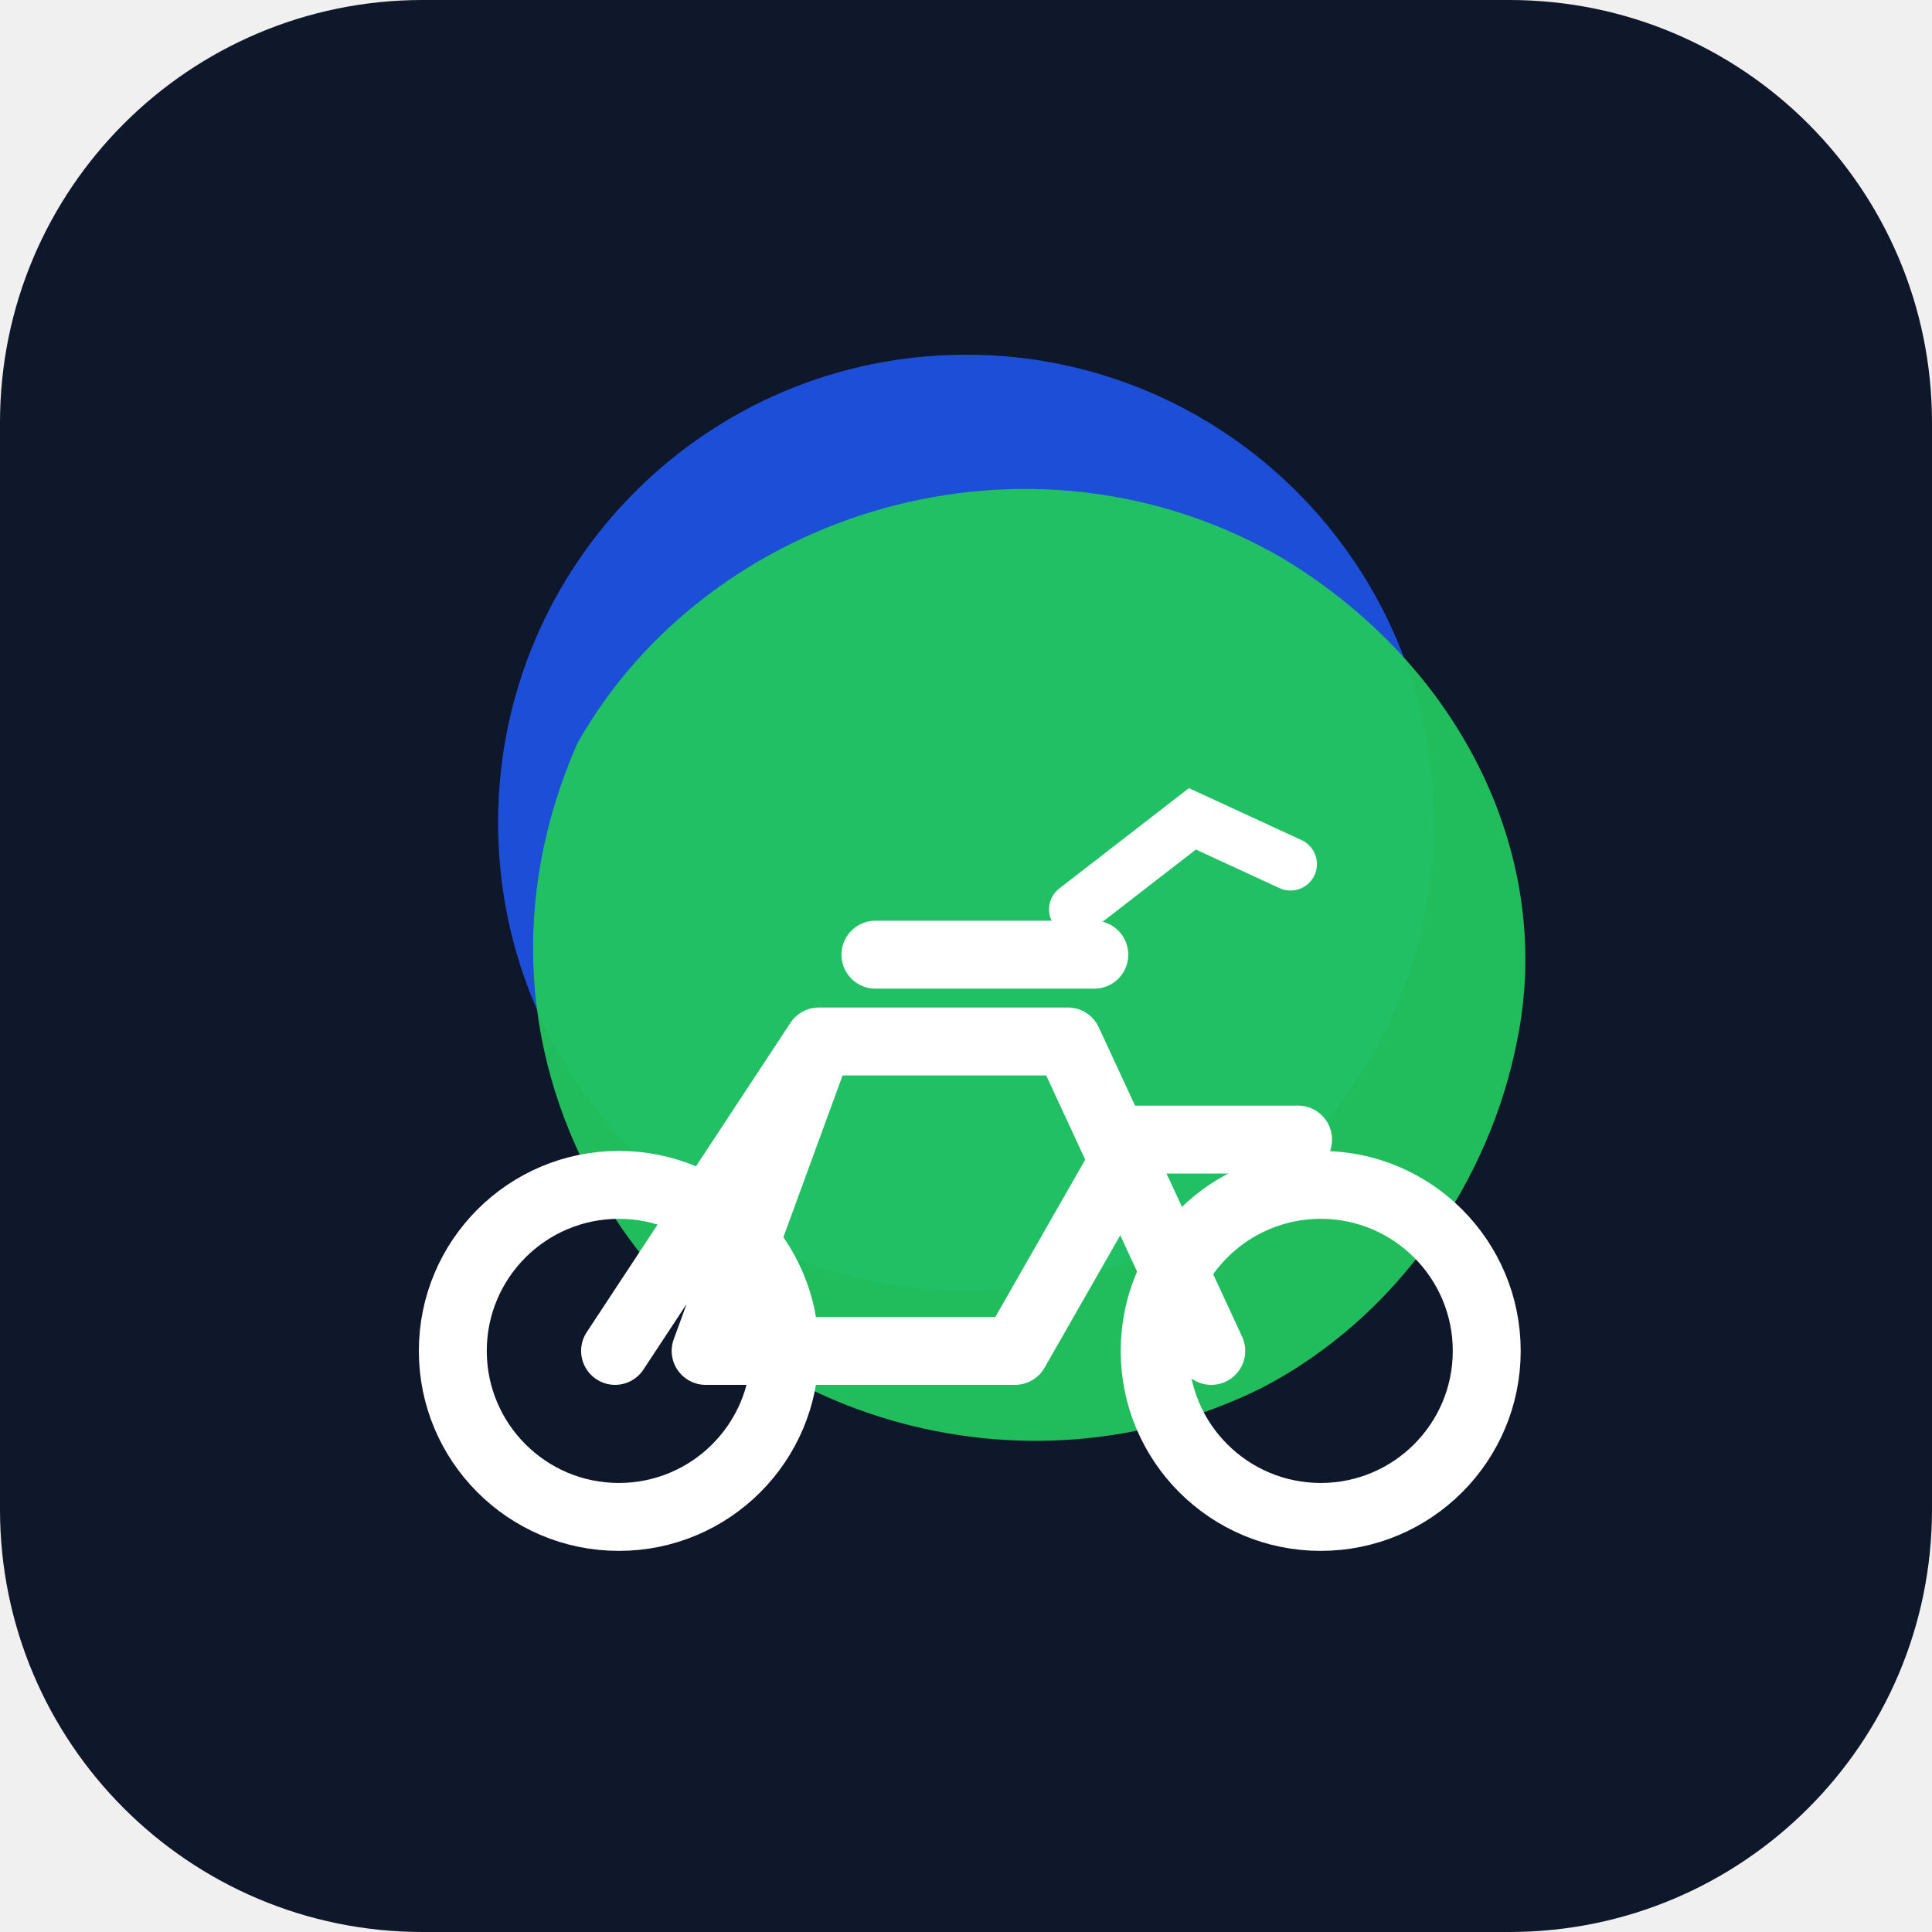
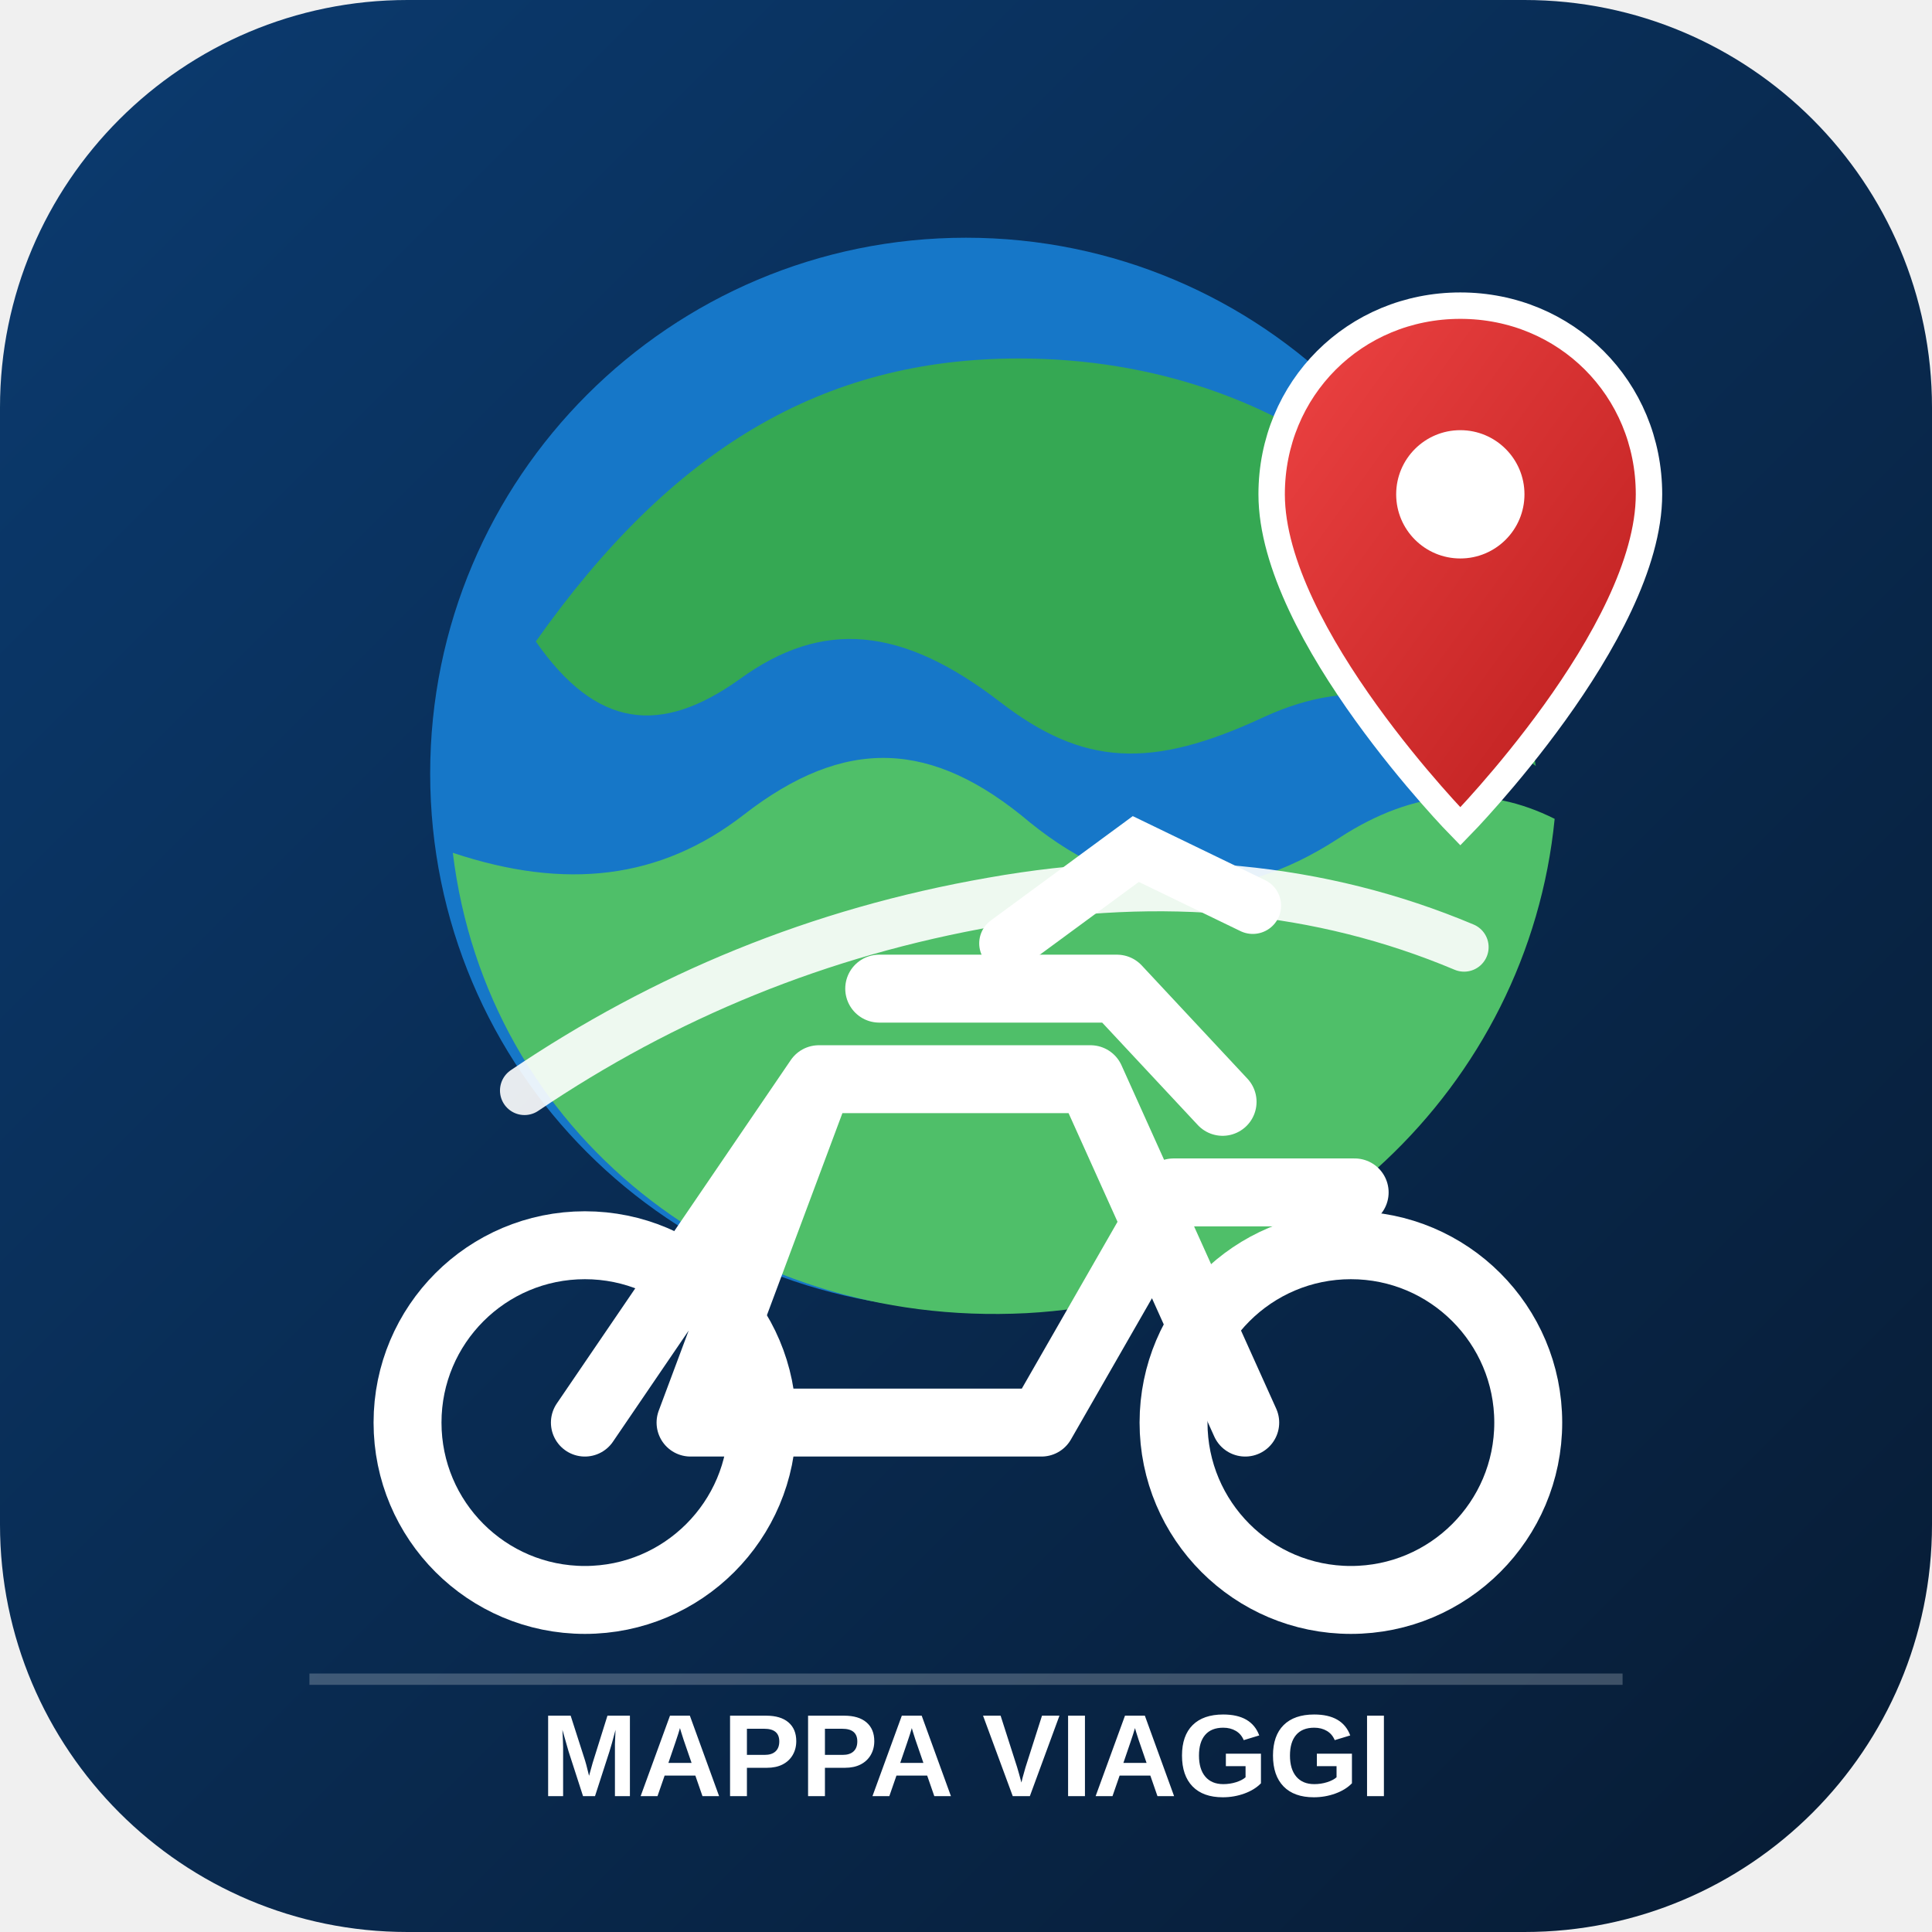
<svg xmlns="http://www.w3.org/2000/svg" viewBox="0 0 512 512">
-   <rect width="512" height="512" rx="112" fill="#0f172a" />
-   <circle cx="256" cy="218" r="124" fill="#1d4ed8" />
-   <path d="M153 197c35-62 120-88 187-49 48 29 72 80 62 128-7 36-31 73-68 92-63 31-140 8-174-50-22-37-25-80-7-121z" fill="#22c55e" opacity=".95" />
-   <circle cx="164" cy="358" r="44" fill="none" stroke="#fff" stroke-width="18" />
-   <circle cx="350" cy="358" r="44" fill="none" stroke="#fff" stroke-width="18" />
-   <path d="M163 358l54-82h66l38 82m-104-82-30 82h82l32-56h43m-112-49h58" fill="none" stroke="#fff" stroke-width="18" stroke-linecap="round" stroke-linejoin="round" />
-   <path d="M285 241l31-24 26 12" fill="none" stroke="#fff" stroke-width="14" stroke-linecap="round" />
+   <defs>
+     <linearGradient id="b" x1="0" y1="0" x2="1" y2="1">
+       <stop stop-color="#0b3b70" />
+       <stop offset="1" stop-color="#071b33" />
+     </linearGradient>
+     <linearGradient id="r" x1="0" y1="0" x2="1" y2="1">
+       <stop stop-color="#ef4444" />
+       <stop offset="1" stop-color="#b91c1c" />
+     </linearGradient>
+   </defs>
+   <rect width="512" height="512" rx="108" fill="url(#b)" />
+   <circle cx="256" cy="205" r="142" fill="#1677c8" />
+   <path d="M142 170c36-51 76-75 128-75 72 0 127 46 137 108-27-20-48-24-72-13-30 14-48 13-70-4-26-20-47-22-69-6-21 15-38 13-54-10z" fill="#35a853" />
+   <path d="M120 226c30 10 55 7 77-10 27-21 50-20 76 2 26 21 53 23 82 4 20-13 39-14 57-5-7 71-66 127-140 131-78 4-143-48-152-122z" fill="#4fbf69" />
+   <path d="M139 289c37-25 78-42 124-50 45-8 87-4 125 12" fill="none" stroke="#fff" stroke-width="13" stroke-linecap="round" opacity=".9" />
+   <path d="M337 131c0-28 22-50 50-50s50 22 50 50c0 37-50 88-50 88s-50-51-50-88z" fill="url(#r)" stroke="#fff" stroke-width="7" />
+   <circle cx="387" cy="131" r="17" fill="#fff" />
+   <circle cx="155" cy="377" r="47" fill="none" stroke="#fff" stroke-width="18" />
+   <circle cx="358" cy="377" r="47" fill="none" stroke="#fff" stroke-width="18" />
+   <path d="M155 377l62-91h72l41 91m-113-91-34 91h93l35-61h48m-126-54h63l28 30" fill="none" stroke="#fff" stroke-width="18" stroke-linecap="round" stroke-linejoin="round" />
+   <path d="M267 250l34-25 31 15" fill="none" stroke="#fff" stroke-width="15" stroke-linecap="round" />
+   <path d="M82 445h348" stroke="#fff" stroke-opacity=".22" stroke-width="3" />
+   <text x="256" y="476" text-anchor="middle" font-family="Arial,sans-serif" font-size="31" font-weight="700" fill="#fff">MAPPA VIAGGI</text>
</svg>
